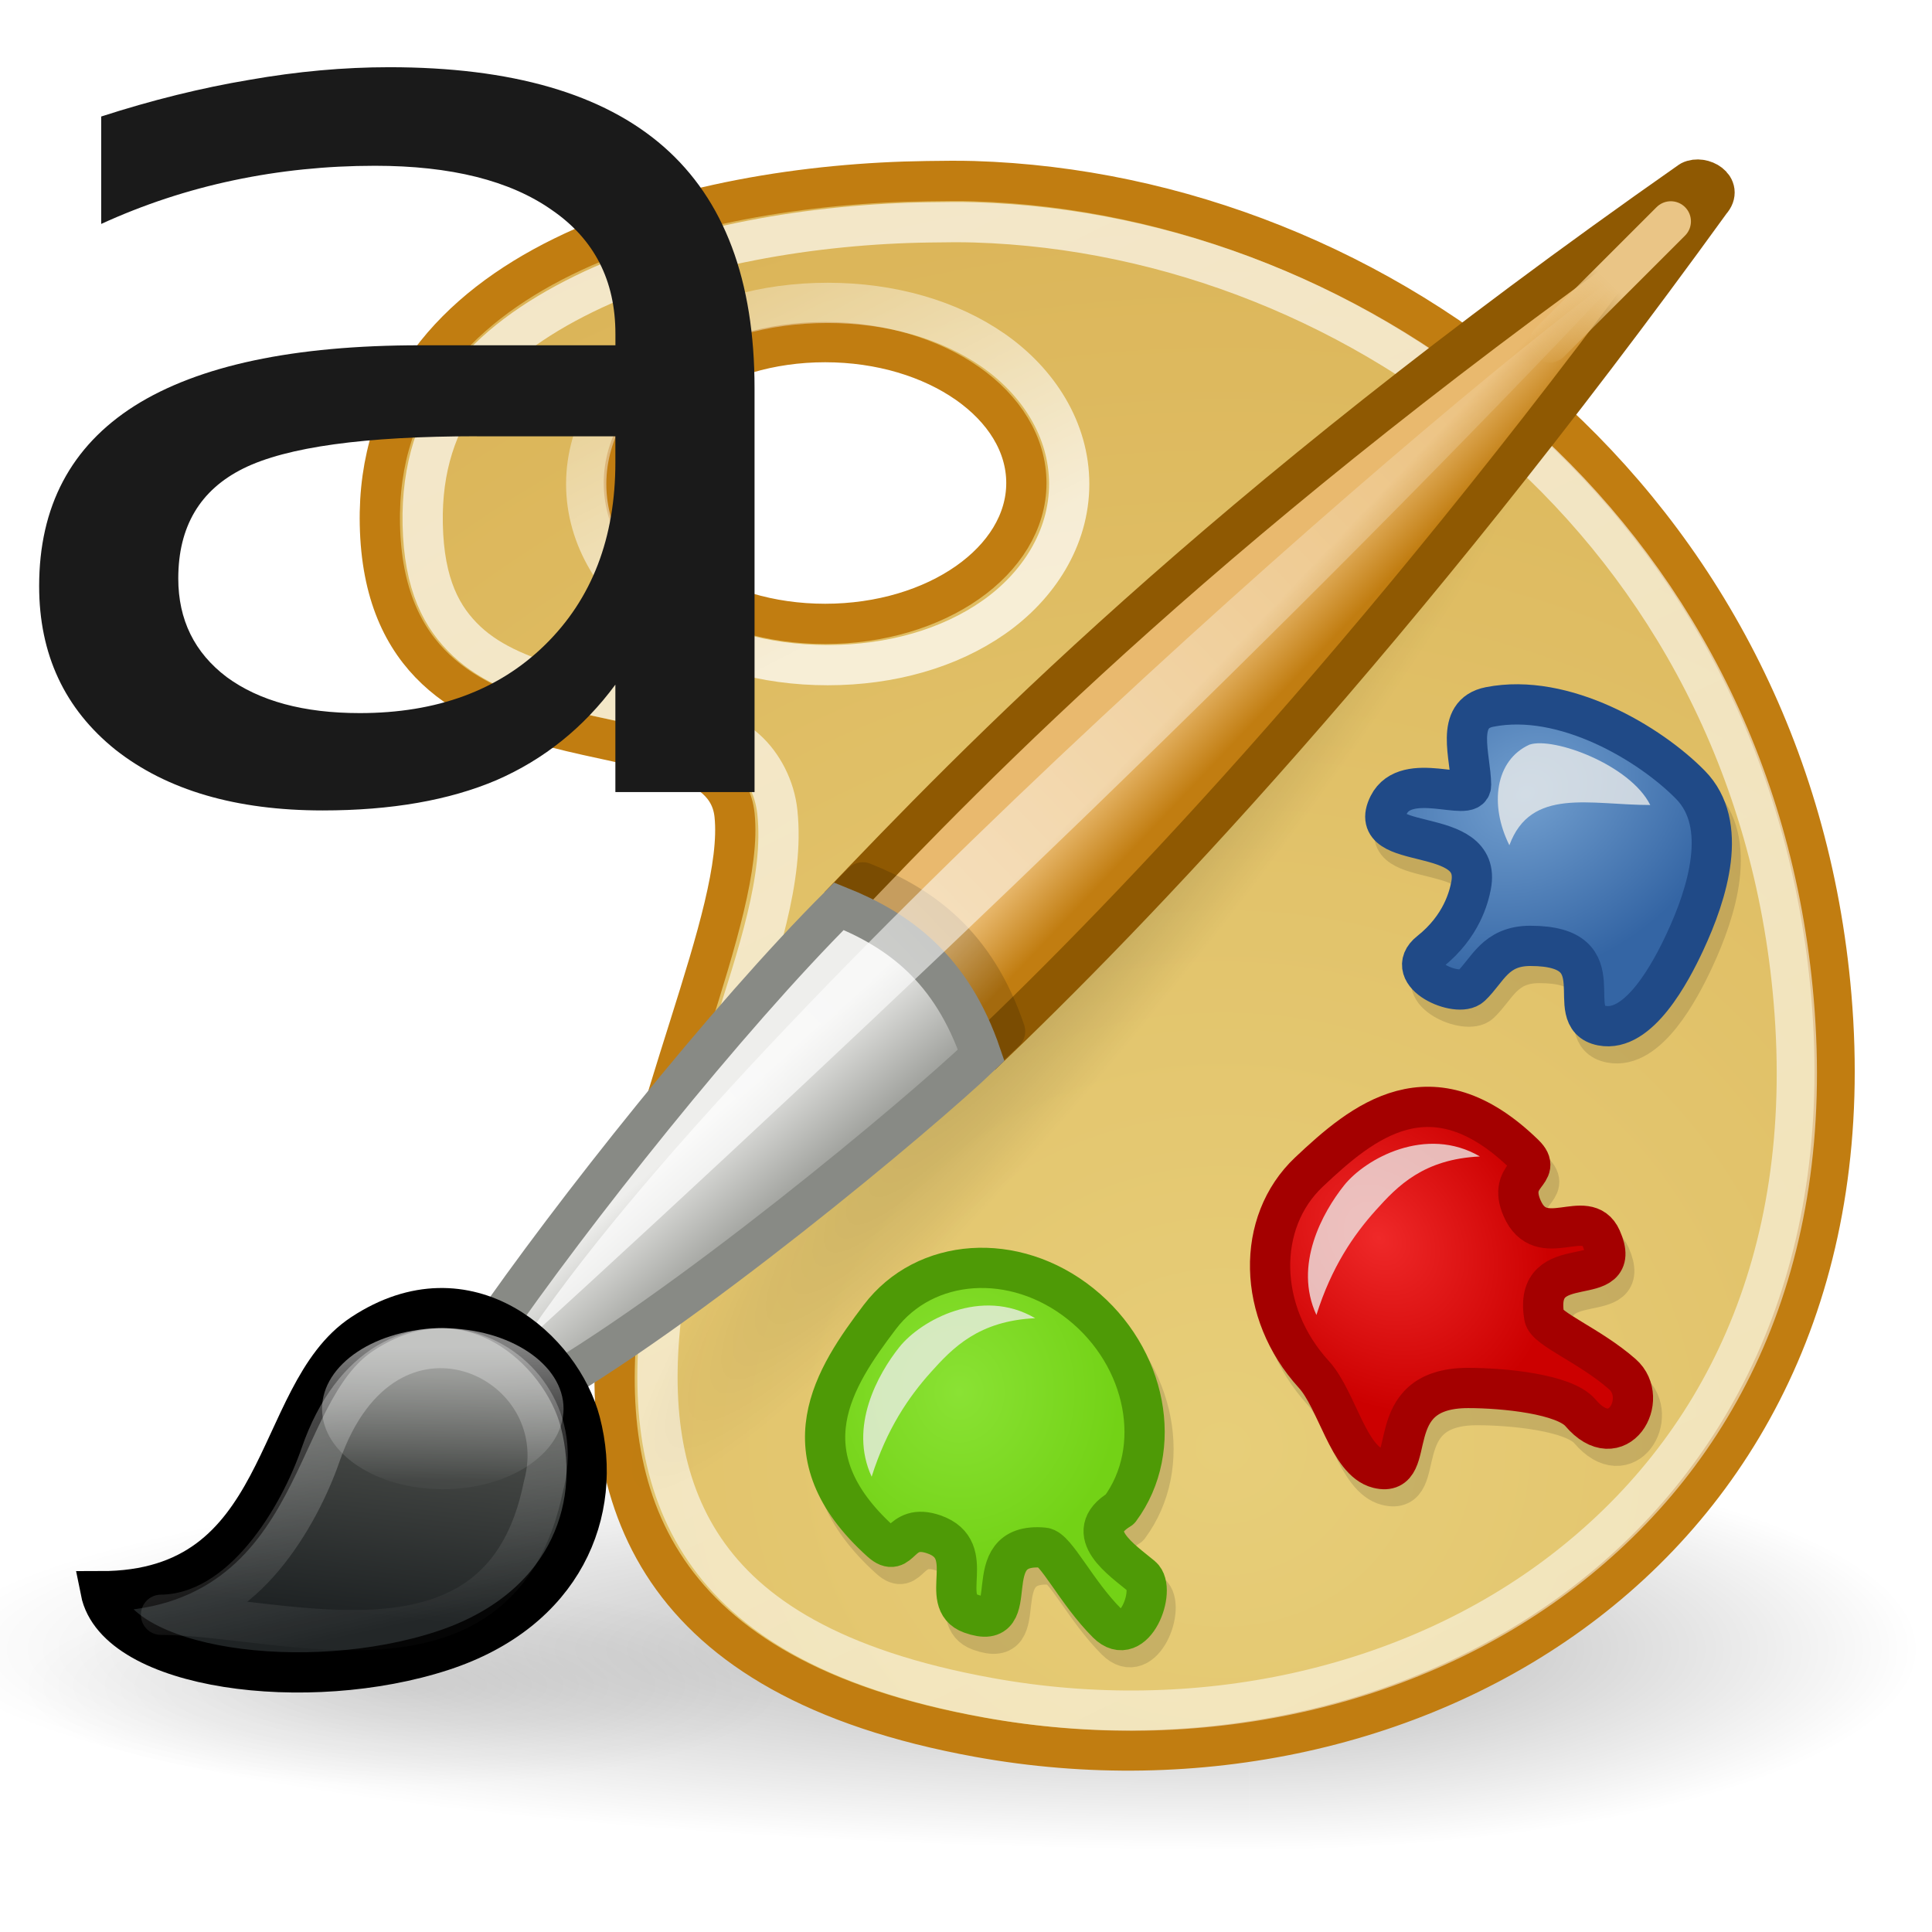
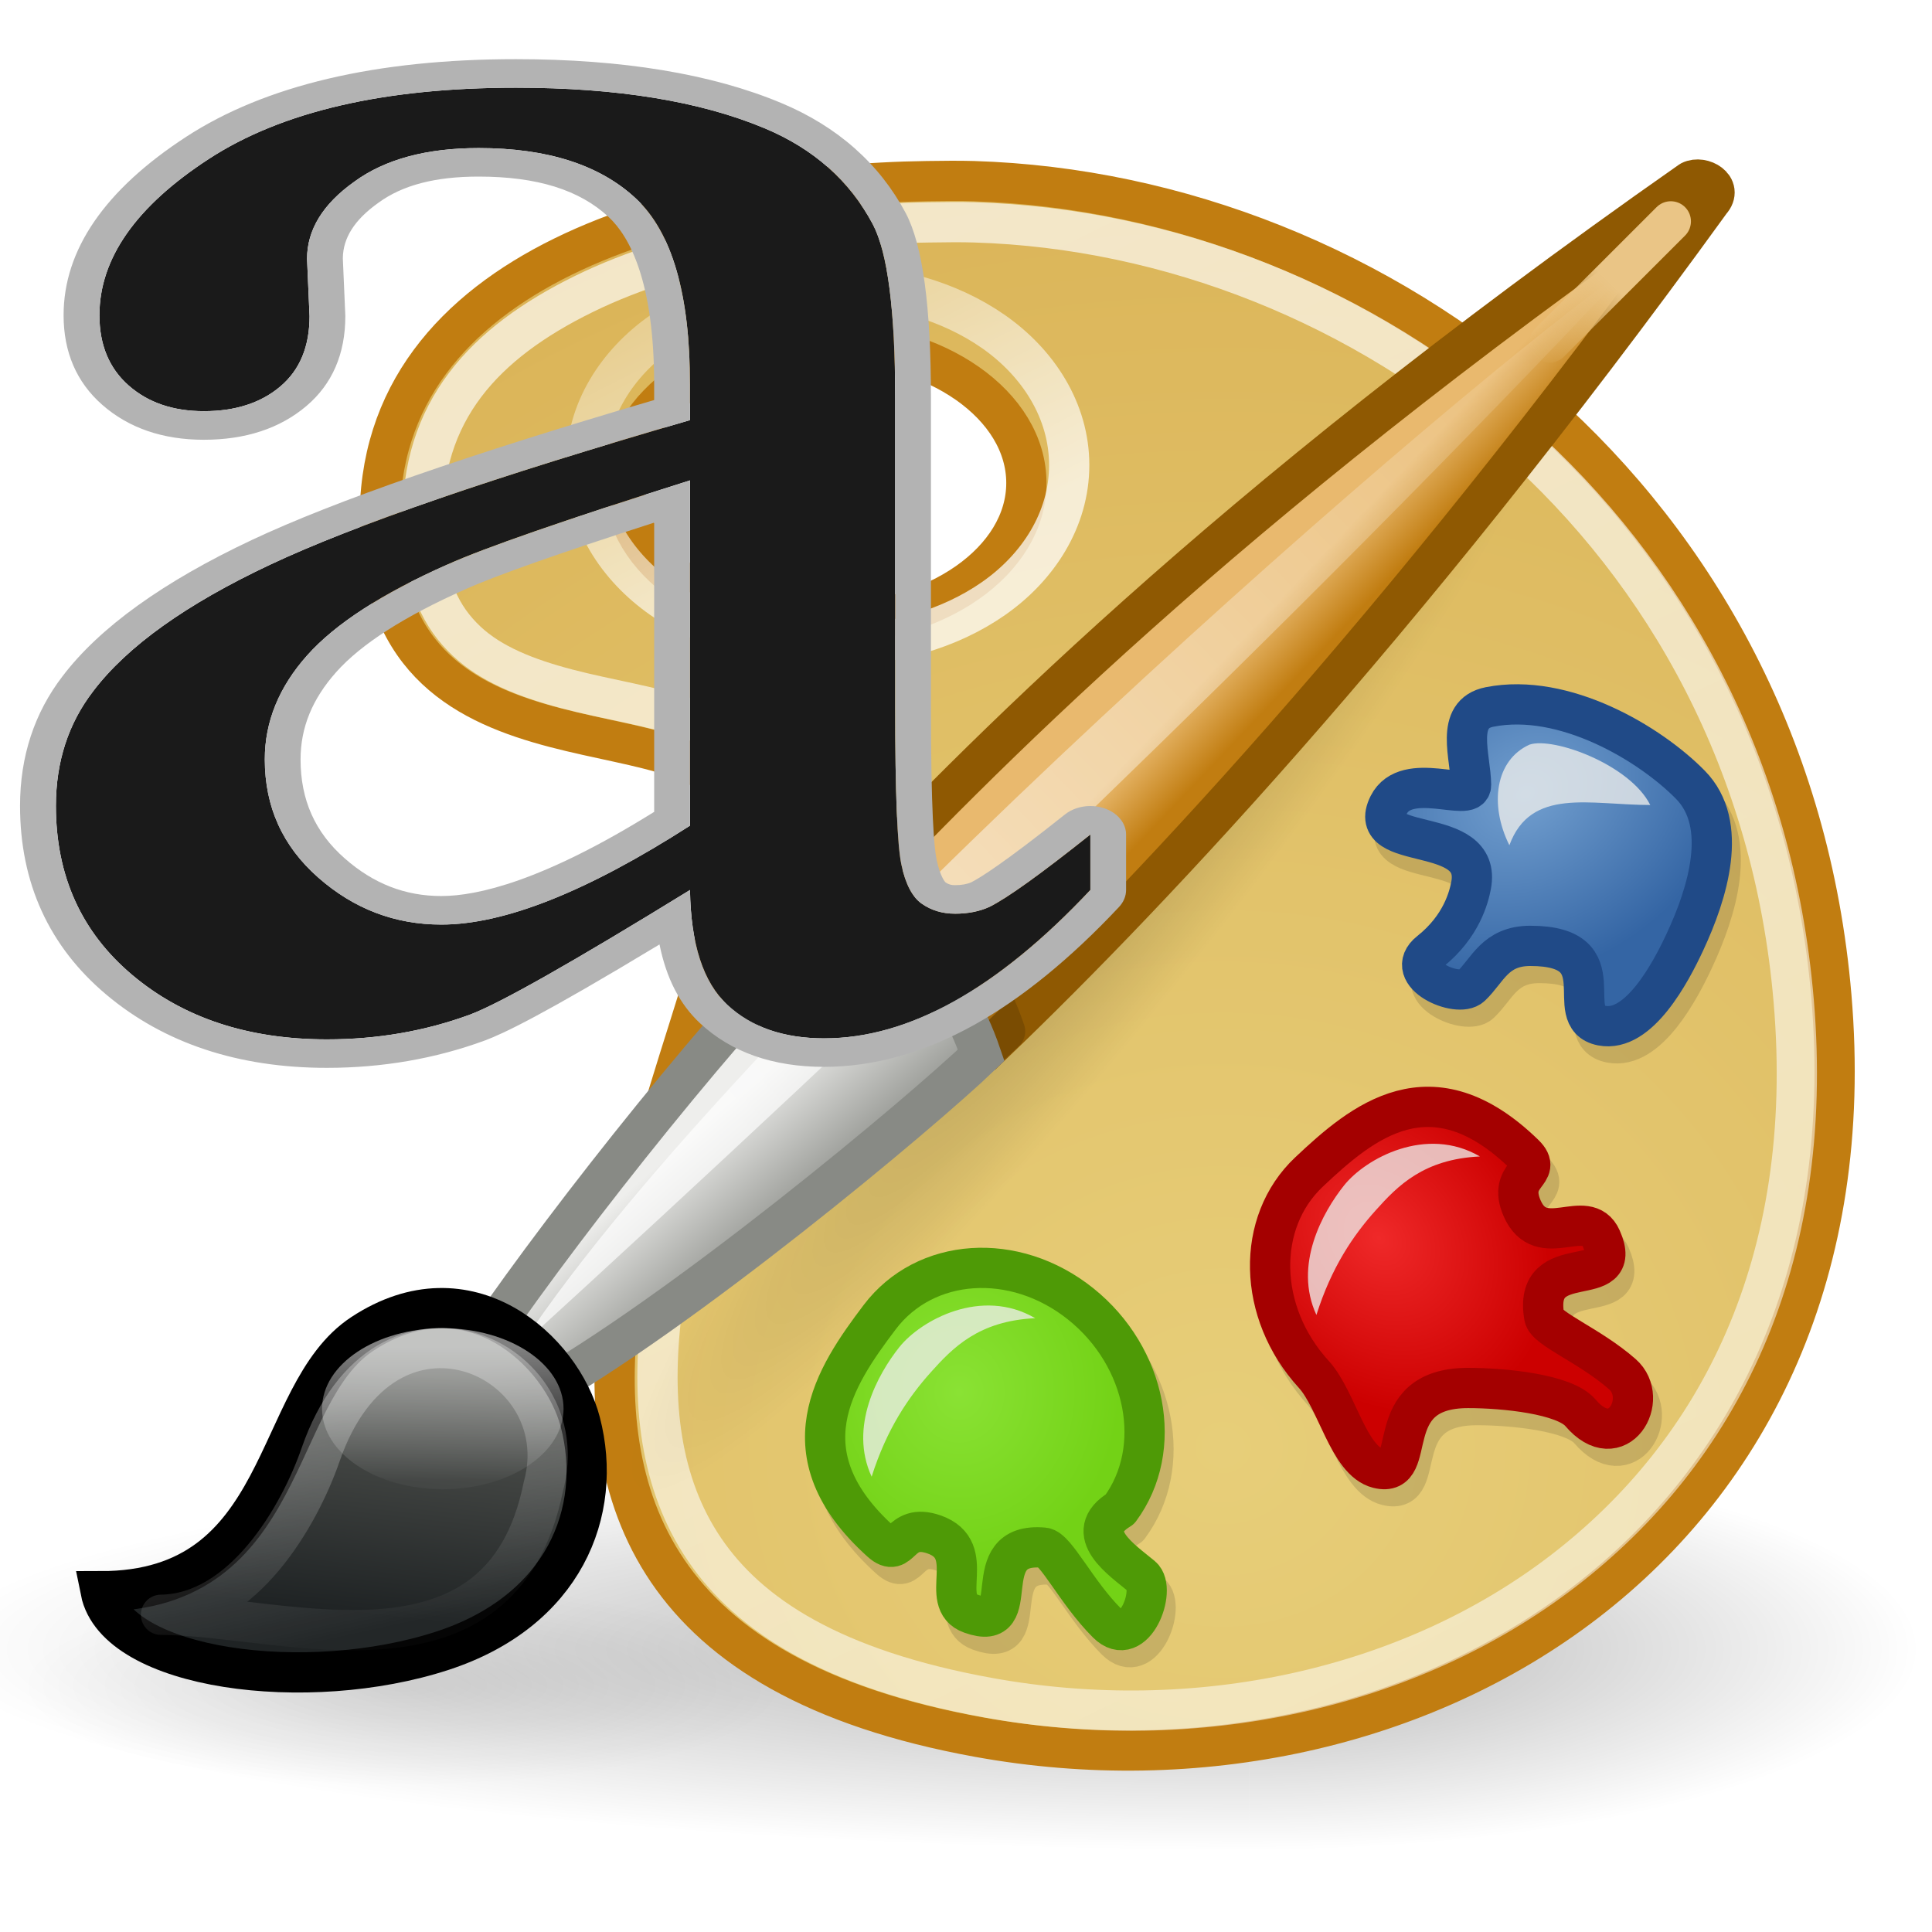
<svg xmlns="http://www.w3.org/2000/svg" xmlns:xlink="http://www.w3.org/1999/xlink" width="48" height="48" id="svg2" version="1.0">
  <defs id="defs4">
    <linearGradient id="linearGradient3310">
      <stop style="stop-color:#c17d11;stop-opacity:1" offset="0" id="stop3312" />
      <stop style="stop-color:#e9b96e;stop-opacity:1" offset="1" id="stop3314" />
    </linearGradient>
    <linearGradient id="linearGradient3301">
      <stop style="stop-color:#ffffff;stop-opacity:1;" offset="0" id="stop3304" />
      <stop style="stop-color:#ffffff;stop-opacity:0;" offset="1" id="stop3306" />
    </linearGradient>
    <linearGradient id="linearGradient3315">
      <stop style="stop-color:#000000;stop-opacity:1;" offset="0" id="stop3317" />
      <stop style="stop-color:#000000;stop-opacity:0;" offset="1" id="stop3319" />
    </linearGradient>
    <linearGradient id="linearGradient3299">
      <stop id="stop3301" offset="0" style="stop-color:white;stop-opacity:1;" />
      <stop id="stop3303" offset="1" style="stop-color:#ffffff;stop-opacity:0.521" />
    </linearGradient>
    <linearGradient id="linearGradient3266">
      <stop style="stop-color:#000000;stop-opacity:1;" offset="0" id="stop3268" />
      <stop style="stop-color:#000000;stop-opacity:0;" offset="1" id="stop3270" />
    </linearGradient>
    <linearGradient id="linearGradient3222">
      <stop style="stop-color:#eac586;stop-opacity:1;" offset="0" id="stop3224" />
      <stop style="stop-color:#eac586;stop-opacity:0;" offset="1" id="stop3226" />
    </linearGradient>
    <linearGradient id="linearGradient2911">
      <stop style="stop-color:#8ae234;stop-opacity:1" offset="0" id="stop2913" />
      <stop style="stop-color:#73d216;stop-opacity:1" offset="1" id="stop2915" />
    </linearGradient>
    <linearGradient id="linearGradient2892">
      <stop style="stop-color:black;stop-opacity:1;" offset="0" id="stop2894" />
      <stop style="stop-color:black;stop-opacity:0;" offset="1" id="stop2896" />
    </linearGradient>
    <linearGradient id="linearGradient2880">
      <stop id="stop2882" offset="0" style="stop-color:#729fcf;stop-opacity:1" />
      <stop id="stop2884" offset="1" style="stop-color:#3465a4;stop-opacity:1" />
    </linearGradient>
    <linearGradient id="linearGradient2866">
      <stop style="stop-color:#ef2929;stop-opacity:1" offset="0" id="stop2868" />
      <stop style="stop-color:#cc0000;stop-opacity:1" offset="1" id="stop2870" />
    </linearGradient>
    <linearGradient id="linearGradient3235">
      <stop id="stop3237" offset="0" style="stop-color:#eeeeec;stop-opacity:1" />
      <stop id="stop3239" offset="1" style="stop-color:#888a85;stop-opacity:1" />
    </linearGradient>
    <linearGradient id="linearGradient3201">
      <stop style="stop-color:#e7ce79;stop-opacity:1" offset="0" id="stop3203" />
      <stop style="stop-color:#c17d11;stop-opacity:1" offset="1" id="stop3205" />
    </linearGradient>
    <linearGradient id="linearGradient3171">
      <stop id="stop3173" offset="0" style="stop-color:white;stop-opacity:1;" />
      <stop id="stop3175" offset="1" style="stop-color:white;stop-opacity:0.068" />
    </linearGradient>
    <linearGradient id="linearGradient3126">
      <stop style="stop-color:#555753;stop-opacity:1" offset="0" id="stop3128" />
      <stop style="stop-color:#1f2324;stop-opacity:1" offset="1" id="stop3130" />
    </linearGradient>
    <linearGradient id="linearGradient3088">
      <stop style="stop-color:white;stop-opacity:1;" offset="0" id="stop3090" />
      <stop style="stop-color:white;stop-opacity:0.346" offset="1" id="stop3092" />
    </linearGradient>
    <radialGradient xlink:href="#linearGradient2866" id="radialGradient2872" cx="32.45" cy="33.609" fx="32.45" fy="33.609" r="5.038" gradientTransform="matrix(0.636942,0.6968413,0.5532571,-0.5101348,-5.001202,25.28829)" gradientUnits="userSpaceOnUse" />
    <radialGradient xlink:href="#linearGradient2880" id="radialGradient2878" gradientUnits="userSpaceOnUse" gradientTransform="matrix(-0.8570757,0.7036892,-0.6305522,-0.6305522,89.17597,19.0407)" cx="33.291" cy="36.07" fx="33.291" fy="36.07" r="5.038" />
    <radialGradient xlink:href="#linearGradient2911" id="radialGradient2917" cx="23.538" cy="36.025" fx="23.538" fy="36.025" r="4.245" gradientTransform="matrix(0.9409277,0,0,1.048249,1.682071,-3.177502)" gradientUnits="userSpaceOnUse" />
    <radialGradient xlink:href="#linearGradient2892" id="radialGradient3832" gradientUnits="userSpaceOnUse" cx="6.5" cy="23.5" fx="6.5" fy="23.5" r="4.5" />
    <radialGradient xlink:href="#linearGradient2892" id="radialGradient3834" gradientUnits="userSpaceOnUse" cx="6.5" cy="23.5" fx="6.5" fy="23.5" r="4.5" />
-     <linearGradient xlink:href="#linearGradient3088" id="linearGradient3236" gradientUnits="userSpaceOnUse" x1="21.425" y1="14.769" x2="16.64" y2="5.5" gradientTransform="translate(1.064033,2.46337e-2)" />
+     <linearGradient xlink:href="#linearGradient3088" id="linearGradient3236" gradientUnits="userSpaceOnUse" x1="21.425" y1="14.769" x2="16.64" y2="5.5" gradientTransform="translate(1.064033,-0.4448499)" />
    <linearGradient xlink:href="#linearGradient3299" id="linearGradient3238" gradientUnits="userSpaceOnUse" x1="15.3" y1="9.144" x2="51.568" y2="83.076" gradientTransform="translate(1.064033,2.46337e-2)" />
    <radialGradient xlink:href="#linearGradient3266" id="radialGradient3274" cx="28.469" cy="23.214" fx="28.469" fy="23.214" r="12.367" gradientTransform="matrix(0.1675436,0.1340677,-0.9393554,1.173907,43.93767,-7.586747)" gradientUnits="userSpaceOnUse" />
    <radialGradient xlink:href="#linearGradient3201" id="radialGradient3297" cx="28.658" cy="33.987" fx="28.658" fy="33.987" r="18.572" gradientTransform="matrix(6.042988,0,0,5.537076,-142.7944,-152.2384)" gradientUnits="userSpaceOnUse" />
    <radialGradient xlink:href="#linearGradient3315" id="radialGradient3321" cx="10.562" cy="46.062" fx="10.562" fy="46.062" r="8.562" gradientTransform="matrix(1,0,0,0.5328467,0,21.51825)" gradientUnits="userSpaceOnUse" />
    <linearGradient xlink:href="#linearGradient3171" id="linearGradient3237" gradientUnits="userSpaceOnUse" gradientTransform="matrix(0.6424152,0,0,0.7146281,3.445805,6.787435)" x1="9.344" y1="38.812" x2="10.925" y2="46.821" />
    <linearGradient xlink:href="#linearGradient3126" id="linearGradient3240" gradientUnits="userSpaceOnUse" gradientTransform="matrix(1,0,0,1.26753,-0.999995,-14.85358)" x1="10.593" y1="38.582" x2="10.165" y2="43.382" />
    <linearGradient xlink:href="#linearGradient3171" id="linearGradient3252" gradientUnits="userSpaceOnUse" x1="12.187" y1="38.012" x2="12.187" y2="39.532" />
    <linearGradient xlink:href="#linearGradient3222" id="linearGradient3270" gradientUnits="userSpaceOnUse" gradientTransform="matrix(0.8048011,-8.4058945e-2,-0.2587753,0.8411918,10.62672,5.876157)" x1="38.289" y1="5.254" x2="36.611" y2="7.331" />
    <linearGradient xlink:href="#linearGradient3235" id="linearGradient3276" gradientUnits="userSpaceOnUse" gradientTransform="matrix(0.8048011,-8.4058945e-2,-0.2587753,0.8411918,10.72336,3.510516)" x1="19.635" y1="29.591" x2="23.529" y2="33.485" />
    <linearGradient xlink:href="#linearGradient3310" id="linearGradient3279" gradientUnits="userSpaceOnUse" gradientTransform="matrix(0.8048011,-8.4058945e-2,-0.2587753,0.8411918,10.72336,3.510516)" x1="33.176" y1="18.658" x2="31.181" y2="17.177" />
    <linearGradient xlink:href="#linearGradient3301" id="linearGradient3308" x1="18.188" y1="28.625" x2="41.438" y2="6.188" gradientUnits="userSpaceOnUse" gradientTransform="translate(0,-1)" />
    <linearGradient y2="43.194" x2="35.75" y1="18.12" x1="35.75" gradientTransform="matrix(1.95238,0,0,1.952379,-46.28565,-43.38086)" gradientUnits="userSpaceOnUse" id="linearGradient1954" xlink:href="#linearGradient2833" />
    <radialGradient r="2.5" fy="42.5" fx="43" cy="42.5" cx="43" gradientTransform="matrix(2,0,0,0.999829,-116,-84.99275)" gradientUnits="userSpaceOnUse" id="radialGradient1945" xlink:href="#linearGradient2812" />
    <linearGradient y2="45" x2="35.002" y1="40" x1="35.002" gradientUnits="userSpaceOnUse" id="linearGradient1943" xlink:href="#linearGradient2824" />
    <radialGradient r="2.5" fy="42.5" fx="43" cy="42.5" cx="43" gradientTransform="matrix(2,0,0,0.999829,-43,7.251099e-3)" gradientUnits="userSpaceOnUse" id="radialGradient1941" xlink:href="#linearGradient2812" />
    <linearGradient id="linearGradient2833">
      <stop id="stop2835" offset="0" style="stop-color:#babdb6;stop-opacity:1" />
      <stop id="stop2837" offset="1" style="stop-color:#eeeeec;stop-opacity:1" />
    </linearGradient>
    <linearGradient id="linearGradient2812">
      <stop id="stop2814" offset="0" style="stop-color:black;stop-opacity:1;" />
      <stop id="stop2816" offset="1" style="stop-color:black;stop-opacity:0;" />
    </linearGradient>
    <linearGradient id="linearGradient2824">
      <stop id="stop2826" offset="0" style="stop-color:black;stop-opacity:0;" />
      <stop style="stop-color:black;stop-opacity:1;" offset="0.5" id="stop2832" />
      <stop id="stop2828" offset="1" style="stop-color:black;stop-opacity:0;" />
    </linearGradient>
+     <linearGradient id="linearGradient2512">
+       <stop id="stop2514" offset="0" style="stop-color:#babdb6;stop-opacity:1" />
+       <stop id="stop2516" offset="1" style="stop-color:#555753;stop-opacity:1" />
+     </linearGradient>
  </defs>
  <g id="layer1">
    <path style="opacity:0.1;fill:url(#radialGradient3321);fill-opacity:1;stroke:none;stroke-width:1;stroke-linecap:round;stroke-linejoin:round;stroke-miterlimit:4;stroke-dasharray:none;stroke-dashoffset:0;stroke-opacity:1" id="path3305" d="M 19.125 46.062 A 8.562 4.562 0 1 1  2,46.062 A 8.562 4.562 0 1 1  19.125 46.062 z" transform="matrix(1.109489,0,0,0.5479452,-1.718978,16.63527)" />
    <g id="g3828" transform="matrix(1.234597,0,0,1.111316,-22.67197,-10.70745)" style="opacity:0.303">
      <path transform="matrix(0,-1,5.888889,0,-94.88889,53)" d="M 2,23.5 C 2,21.015 4.015,19 6.5,19 8.985,19 11,21.015 11,23.5 l -4.5,0 z" id="path3814" style="opacity:1;fill:url(#radialGradient3832);fill-opacity:1;fill-rule:evenodd;stroke:none;stroke-width:0.5;stroke-linecap:round;stroke-linejoin:round;stroke-miterlimit:4;stroke-dasharray:none;stroke-opacity:1" />
      <path transform="matrix(0,-1,-3,0,114,53)" d="M 2,23.5 C 2,21.015 4.015,19 6.5,19 8.985,19 11,21.015 11,23.5 l -4.5,0 z" id="path3824" style="opacity:1;fill:url(#radialGradient3834);fill-opacity:1;fill-rule:evenodd;stroke:none;stroke-width:0.5;stroke-linecap:round;stroke-linejoin:round;stroke-miterlimit:4;stroke-dasharray:none;stroke-opacity:1" />
    </g>
    <path style="opacity:1;fill:url(#radialGradient3297);fill-opacity:1;fill-rule:evenodd;stroke:#c17d11;stroke-width:1;stroke-linecap:butt;stroke-linejoin:miter;stroke-miterlimit:4;stroke-dasharray:none;stroke-opacity:1" d="M 23.031,4.5 C 17.164,4.577 9.305,6.585 9.438,13.031 C 9.579,19.908 17.933,17.195 18.25,20.25 C 18.763,25.188 8.076,40.211 24.312,43.156 C 35.152,45.122 46.656,38.372 45.5,24.75 C 44.461,12.5 34.325,4.812 24.188,4.5 C 23.817,4.489 23.422,4.495 23.031,4.5 z M 20.5,8.5 C 23.26,8.5 25.5,10.068 25.5,12 C 25.5,13.932 23.26,15.5 20.5,15.5 C 17.74,15.5 15.5,13.932 15.5,12 C 15.5,10.068 17.74,8.5 20.5,8.5 z " id="path2193" />
    <path style="opacity:0.67;fill:none;fill-opacity:1;fill-rule:evenodd;stroke:url(#linearGradient3238);stroke-width:1;stroke-linecap:butt;stroke-linejoin:miter;stroke-miterlimit:4;stroke-opacity:1" d="M 23.095,5.525 C 20.271,5.562 16.972,6.092 14.502,7.306 C 12.031,8.52 10.444,10.213 10.502,13.025 C 10.533,14.538 10.981,15.353 11.595,15.931 C 12.209,16.509 13.091,16.855 14.095,17.118 C 15.1,17.382 16.187,17.538 17.158,17.868 C 17.643,18.034 18.119,18.248 18.533,18.618 C 18.947,18.988 19.25,19.565 19.314,20.181 C 19.485,21.826 18.835,23.684 18.158,25.837 C 17.48,27.99 16.712,30.351 16.439,32.587 C 16.166,34.824 16.398,36.867 17.502,38.493 C 18.605,40.12 20.672,41.475 24.564,42.181 C 29.723,43.117 35.013,41.974 38.845,39.025 C 42.678,36.076 45.117,31.384 44.564,24.868 C 43.568,13.133 33.869,5.821 24.22,5.525 C 23.883,5.514 23.488,5.519 23.095,5.525 z " id="path3230" />
    <path style="opacity:0.165;fill:url(#radialGradient3274);fill-opacity:1;fill-rule:evenodd;stroke:none;stroke-width:1px;stroke-linecap:butt;stroke-linejoin:round;stroke-opacity:1" id="path3260" d="M 35.5,8.312 C 35.418,8.335 35.342,8.378 35.281,8.438 C 26.294,15.459 21.664,20.792 19.094,24.219 C 17.382,26.332 15.49,29.49 13.938,32.438 C 13.908,32.486 13.887,32.538 13.875,32.594 C 13.656,34.591 13.798,36.607 14.656,38.375 C 14.715,38.498 14.822,38.592 14.953,38.634 C 15.083,38.675 15.224,38.661 15.344,38.594 C 19.36,36.283 24.502,31.406 25.875,29.812 C 28.811,26.457 33.524,20.521 38.469,11.125 C 38.56,10.937 38.522,10.711 38.375,10.562 C 37.596,9.8 36.756,9.05 35.875,8.406 C 35.768,8.325 35.633,8.292 35.5,8.312 z " transform="translate(0.4375,-0.875)" />
    <path style="fill:url(#linearGradient3279);fill-opacity:1;fill-rule:evenodd;stroke:#8f5902;stroke-width:1px;stroke-linecap:butt;stroke-linejoin:round;stroke-opacity:1" d="M 24.378,26.217 C 28.122,22.66 34.669,15.824 42.5,5 C 42.815,4.651 42.291,4.351 42,4.5 C 30.168,12.786 24.218,18.976 20.843,22.515" id="path3096" />
    <path style="opacity:0.15;fill:#000000;fill-opacity:1;fill-rule:evenodd;stroke:#000000;stroke-width:1;stroke-linecap:butt;stroke-linejoin:round;stroke-miterlimit:4;stroke-dasharray:none;stroke-opacity:1" d="M 21.436,21.922 C 22.918,22.515 24.234,23.458 24.971,25.623 C 23.471,27.062 17.508,32.048 13.79,34.119 L 12.698,32.604 C 14.81,29.534 18.671,24.682 21.436,21.922 z " id="path3316" />
-     <path style="opacity:0.736;fill:none;fill-opacity:1;fill-rule:evenodd;stroke:url(#linearGradient3236);stroke-width:1;stroke-linecap:butt;stroke-linejoin:miter;stroke-miterlimit:4;stroke-opacity:1" d="M 20.564,7.525 C 22.135,7.525 23.587,7.941 24.689,8.712 C 25.791,9.484 26.564,10.669 26.564,12.025 C 26.564,13.38 25.791,14.566 24.689,15.337 C 23.587,16.109 22.135,16.525 20.564,16.525 C 18.993,16.525 17.541,16.109 16.439,15.337 C 15.337,14.566 14.564,13.38 14.564,12.025 C 14.564,10.669 15.337,9.484 16.439,8.712 C 17.541,7.941 18.993,7.525 20.564,7.525 z " id="path3086" />
+     <path style="opacity:0.736;fill:none;stroke:url(#linearGradient3236);stroke-width:1;stroke-linecap:butt;stroke-linejoin:miter;stroke-miterlimit:4;stroke-opacity:1" d="m 20.564,7.055 c 1.571,0 3.023,0.416 4.125,1.188 1.102,0.772 1.875,1.957 1.875,3.312 1e-6,1.356 -0.773,2.541 -1.875,3.312 -1.102,0.772 -2.554,1.188 -4.125,1.188 -1.571,0 -3.023,-0.416 -4.125,-1.188 -1.102,-0.772 -1.875,-1.957 -1.875,-3.312 0,-1.356 0.773,-2.541 1.875,-3.312 1.102,-0.772 2.554,-1.188 4.125,-1.188 z" id="path3086" />
    <path style="fill:url(#linearGradient3276);fill-opacity:1;fill-rule:evenodd;stroke:#888a85;stroke-width:1px;stroke-linecap:butt;stroke-linejoin:miter;stroke-opacity:1" d="M 20.843,22.515 C 22.324,23.109 23.641,24.051 24.378,26.217 C 22.877,27.656 16.914,32.642 13.196,34.712 L 12.104,33.198 C 14.217,30.128 18.077,25.276 20.843,22.515 z " id="path3098" />
    <g id="g3292" transform="translate(1.220971,0.4254758)" style="opacity:0.13">
      <path id="path3286" d="M 26.824,37.496 C 25.843,38.089 26.896,38.77 27.369,39.167 C 27.745,39.482 27.181,41.002 26.509,40.33 C 25.734,39.556 25.235,38.478 24.931,38.451 C 23.184,38.292 24.529,40.599 23.123,40.091 C 22.282,39.788 23.329,38.514 22.205,38.122 C 21.313,37.812 21.401,38.767 20.885,38.301 C 18.456,36.111 19.733,34.209 20.857,32.723 C 21.982,31.237 24.203,31.078 25.849,32.395 C 27.496,33.713 27.933,35.998 26.824,37.496 z " style="fill:#000000;fill-opacity:1;fill-rule:evenodd;stroke:#000000;stroke-width:1;stroke-linecap:butt;stroke-linejoin:round;stroke-miterlimit:5;stroke-opacity:1" />
      <path id="path3288" d="M 35.475,34.484 C 36.369,34.484 37.87,34.635 38.265,35.099 C 39.189,36.186 40.009,34.757 39.306,34.14 C 38.496,33.429 37.42,33.019 37.367,32.717 C 37.063,30.981 39.391,32.135 38.783,30.77 C 38.419,29.953 37.288,31.108 36.815,30.016 C 36.44,29.148 37.363,29.157 36.872,28.679 C 34.561,26.43 32.848,27.868 31.521,29.119 C 30.194,30.369 30.234,32.607 31.64,34.145 C 32.218,34.777 32.502,36.296 33.238,36.479 C 34.295,36.741 33.222,34.484 35.475,34.484 z " style="fill:#000000;fill-opacity:1;fill-rule:evenodd;stroke:#000000;stroke-width:1;stroke-linecap:butt;stroke-linejoin:round;stroke-miterlimit:5;stroke-opacity:1" />
      <path id="path3290" d="M 37.021,23.5 C 36.14,23.5 35.963,24.108 35.548,24.5 C 35.219,24.811 33.831,24.196 34.523,23.647 C 35.321,23.016 35.496,22.269 35.548,22.001 C 35.847,20.459 32.892,21.208 33.5,20 C 33.943,19.12 35.552,19.958 35.548,19.502 C 35.541,18.799 35.128,17.737 36.009,17.564 C 37.862,17.198 39.995,18.476 41,19.5 C 41.961,20.479 41.428,22.191 40.86,23.407 C 40.513,24.151 39.717,25.663 38.795,25.481 C 37.749,25.274 39.239,23.5 37.021,23.5 z " style="fill:#000000;fill-opacity:1;fill-rule:evenodd;stroke:#000000;stroke-width:1;stroke-linecap:butt;stroke-linejoin:round;stroke-miterlimit:5;stroke-opacity:1" />
    </g>
    <path style="opacity:0.68;fill:url(#linearGradient3308);fill-opacity:1;fill-rule:evenodd;stroke:none;stroke-width:1px;stroke-linecap:butt;stroke-linejoin:miter;stroke-opacity:1" d="M 12.938,33.438 C 18.548,24.934 36.615,9.234 40.5,6.625 C 32.235,15.427 21.892,25.267 12.938,33.438 z " id="path3299" />
    <path style="fill:url(#radialGradient2917);fill-opacity:1;fill-rule:evenodd;stroke:#4e9a06;stroke-width:1;stroke-linecap:butt;stroke-linejoin:round;stroke-miterlimit:5;stroke-opacity:1" d="M 27.824,37.496 C 26.843,38.089 27.896,38.77 28.369,39.167 C 28.745,39.482 28.181,41.002 27.509,40.33 C 26.734,39.556 26.235,38.478 25.931,38.451 C 24.184,38.292 25.529,40.599 24.123,40.091 C 23.282,39.788 24.329,38.514 23.205,38.122 C 22.313,37.812 22.401,38.767 21.885,38.301 C 19.456,36.111 20.733,34.209 21.857,32.723 C 22.982,31.237 25.203,31.078 26.849,32.395 C 28.496,33.713 28.933,35.998 27.824,37.496 z " id="path1937" />
    <path style="opacity:0.77;fill:#eeeeec;fill-opacity:1;fill-rule:evenodd;stroke:none;stroke-width:1;stroke-linecap:round;stroke-linejoin:miter;stroke-miterlimit:4;stroke-dasharray:none;stroke-opacity:1" d="M 25.719,32.75 C 24.385,31.972 22.879,32.798 22.344,33.469 C 21.809,34.14 21.083,35.451 21.656,36.688 C 22.033,35.498 22.575,34.708 23.125,34.094 C 23.676,33.479 24.318,32.817 25.719,32.75 z " id="path2836" />
    <path style="fill:url(#linearGradient3240);fill-opacity:1;fill-rule:evenodd;stroke:#000000;stroke-width:1;stroke-linecap:butt;stroke-linejoin:miter;stroke-miterlimit:4;stroke-opacity:1" d="M 2.5,39.534 C 7.193,39.536 6.721,34.642 9,33.142 C 11.641,31.403 13.955,33.557 14.417,35.33 C 15,37.567 14,40.026 11,41.009 C 7.636,42.112 2.889,41.485 2.5,39.534 z " id="path3100" />
    <path style="opacity:0.291;fill:none;fill-opacity:1;fill-rule:evenodd;stroke:url(#linearGradient3237);stroke-width:1;stroke-linecap:butt;stroke-linejoin:round;stroke-miterlimit:5;stroke-dasharray:none;stroke-opacity:1" d="M 4,40.119 C 6.035,40.093 7.436,37.674 7.966,36.14 C 9.565,31.514 14.381,33.713 13.5,36.933 C 12.452,42.114 7.045,40.127 4,40.119 z " id="path3161" />
    <path style="opacity:0.5;fill:url(#linearGradient3252);fill-opacity:1;fill-rule:evenodd;stroke:none;stroke-width:1;stroke-linecap:butt;stroke-linejoin:miter;stroke-miterlimit:5;stroke-dasharray:none;stroke-opacity:0.068" id="path3177" d="M 13.325 38.708 A 1.138 0.917 0 1 1  11.049,38.708 A 1.138 0.917 0 1 1  13.325 38.708 z" transform="matrix(2.636204,0,0,2.180959,-21.12622,-49.42094)" />
    <path style="fill:url(#radialGradient2872);fill-opacity:1;fill-rule:evenodd;stroke:#a40000;stroke-width:1;stroke-linecap:butt;stroke-linejoin:round;stroke-miterlimit:5;stroke-opacity:1" d="M 36.475,34.484 C 37.369,34.484 38.87,34.635 39.265,35.099 C 40.189,36.186 41.009,34.757 40.306,34.14 C 39.496,33.429 38.42,33.019 38.367,32.717 C 38.063,30.981 40.391,32.135 39.783,30.77 C 39.419,29.953 38.288,31.108 37.815,30.016 C 37.44,29.148 38.363,29.157 37.872,28.679 C 35.561,26.43 33.848,27.868 32.521,29.119 C 31.194,30.369 31.234,32.607 32.64,34.145 C 33.218,34.777 33.502,36.296 34.238,36.479 C 35.295,36.741 34.222,34.484 36.475,34.484 z " id="path2852" />
    <path style="fill:none;fill-opacity:1;fill-rule:evenodd;stroke:url(#linearGradient3270);stroke-width:1px;stroke-linecap:round;stroke-linejoin:miter;stroke-opacity:1" d="M 41.511,5.5 L 38.5,8.509" id="path3212" />
    <path style="fill:url(#radialGradient2878);fill-opacity:1;fill-rule:evenodd;stroke:#204a87;stroke-width:1;stroke-linecap:butt;stroke-linejoin:round;stroke-miterlimit:5;stroke-opacity:1" d="M 38.021,23.5 C 37.14,23.5 36.963,24.108 36.548,24.5 C 36.219,24.811 34.831,24.196 35.523,23.647 C 36.321,23.016 36.496,22.269 36.548,22.001 C 36.847,20.459 33.892,21.208 34.5,20 C 34.943,19.12 36.552,19.958 36.548,19.502 C 36.541,18.799 36.128,17.737 37.009,17.564 C 38.862,17.198 40.995,18.476 42,19.5 C 42.961,20.479 42.428,22.191 41.86,23.407 C 41.513,24.151 40.717,25.663 39.795,25.481 C 38.749,25.274 40.239,23.5 38.021,23.5 z " id="path2876" />
    <path style="opacity:0.77;fill:#eeeeec;fill-opacity:1;fill-rule:evenodd;stroke:none;stroke-width:1;stroke-linecap:round;stroke-linejoin:miter;stroke-miterlimit:4;stroke-dasharray:none;stroke-opacity:1" d="M 38,18.5 C 37.145,18.887 37,20 37.5,21 C 38.033,19.553 39.5,20 41,20 C 40.5,19 38.596,18.301 38,18.5 z " id="path2886" />
    <path style="opacity:0.77;fill:#eeeeec;fill-opacity:1;fill-rule:evenodd;stroke:none;stroke-width:1;stroke-linecap:round;stroke-linejoin:miter;stroke-miterlimit:4;stroke-dasharray:none;stroke-opacity:1" d="M 36.768,28.732 C 35.435,27.954 33.928,28.78 33.393,29.451 C 32.858,30.122 32.132,31.433 32.706,32.67 C 33.082,31.48 33.624,30.69 34.174,30.076 C 34.725,29.461 35.367,28.799 36.768,28.732 z " id="path3280" />
-     <g id="g2943" transform="matrix(1.055773,0,0,1.216498,-15.03827,-19.55075)" style="fill:#1a1a1a">
-       <g style="display:inline;fill:#1a1a1a" id="layer1-0" />
-       <g style="display:inline;fill:#1a1a1a" id="layer2">
-         <g transform="matrix(0.186703,0,0,0.186703,-21.1073,57.62299)" id="g891" style="fill:#1a1a1a" />
-         <path id="text2841" d="m 25.469,24.981 c -2.646,7e-6 -4.479,0.219 -5.499,0.658 -1.02,0.439 -1.531,1.188 -1.531,2.246 -4e-6,0.843 0.38,1.515 1.139,2.014 0.771,0.491 1.815,0.736 3.132,0.736 1.815,2e-6 3.269,-0.465 4.36,-1.394 1.103,-0.938 1.655,-2.181 1.655,-3.73 l 0,-0.529 -3.257,0 M 32,24 l 0,8.248 -3.275,0 0,-2.194 c -0.747,0.878 -1.679,1.527 -2.794,1.949 -1.115,0.413 -2.48,0.62 -4.093,0.62 -2.041,0 -3.666,-0.413 -4.876,-1.239 -1.198,-0.835 -1.797,-1.949 -1.797,-3.343 -3e-6,-1.626 0.747,-2.853 2.242,-3.679 1.507,-0.826 3.749,-1.239 6.727,-1.239 l 4.592,0 0,-0.232 c -1.8e-5,-1.093 -0.498,-1.936 -1.495,-2.53 -0.985,-0.602 -2.373,-0.904 -4.164,-0.904 -1.139,1.3e-5 -2.248,0.099 -3.328,0.297 -1.08,0.198 -2.118,0.495 -3.114,0.891 l 0,-2.194 c 1.198,-0.336 2.361,-0.585 3.488,-0.749 1.127,-0.172 2.225,-0.258 3.292,-0.258 2.883,1.4e-5 5.036,0.542 6.46,1.626 C 31.288,20.153 32,21.797 32,24" style="font-size:22.28px;font-style:normal;font-weight:normal;fill:#1a1a1a;fill-opacity:1;stroke:none;font-family:Bitstream Vera Sans" />
+     <g id="g3174" transform="matrix(0.7853258,0,0,0.7176766,294.9768,-122.7291)">
+       <path style="fill:none" id="path15" d="m -365.589,201.169 c 0,1.342 0.424,2.414 1.297,3.279 0.845,0.838 1.773,1.246 2.836,1.246 1.056,0 2.987,-0.493 6.252,-2.787 v -9.579 c -2.804,1.019 -4.668,1.761 -5.551,2.211 -0.002,0.001 -0.005,0.003 -0.008,0.004 -1.777,0.888 -3.048,1.808 -3.78,2.735 -0.705,0.892 -1.047,1.838 -1.047,2.892 z" />
+       <path style="fill:none" id="path27" d="m -366.101,197.297 c 0,1.403 0.457,2.524 1.398,3.428 0.911,0.876 1.91,1.302 3.055,1.302 1.137,0 3.218,-0.515 6.734,-2.914 v -10.013 c -3.02,1.065 -5.028,1.841 -5.98,2.311 -0.003,0.001 -0.005,0.003 -0.008,0.004 -1.914,0.928 -3.284,1.89 -4.071,2.859 -0.759,0.933 -1.128,1.922 -1.128,3.023 z" />
+       <path style="fill:#1a1a1a" id="path33" d="m -345.403,202.639 c -0.393,0 -0.741,-0.114 -1.042,-0.342 -0.302,-0.228 -0.518,-0.679 -0.649,-1.353 -0.131,-0.673 -0.197,-2.505 -0.197,-5.496 v -10.65 c 0,-3.036 -0.236,-5.045 -0.708,-6.027 -0.734,-1.507 -1.875,-2.614 -3.422,-3.322 -2.045,-0.936 -4.668,-1.404 -7.867,-1.404 -4.169,0 -7.408,0.822 -9.716,2.466 -2.308,1.644 -3.461,3.448 -3.461,5.411 0,1.027 0.308,1.838 0.924,2.431 0.616,0.594 1.409,0.89 2.38,0.89 0.996,0 1.803,-0.285 2.419,-0.856 0.616,-0.57 0.924,-1.381 0.924,-2.431 l -0.079,-1.986 c 0,-1.004 0.498,-1.895 1.495,-2.671 0.97,-0.776 2.281,-1.164 3.933,-1.164 2.176,0 3.835,0.582 4.976,1.747 1.141,1.164 1.711,3.31 1.711,6.438 v 1.233 c -6.189,1.964 -10.614,3.63 -13.275,5 -2.662,1.37 -4.53,2.831 -5.605,4.383 -0.787,1.119 -1.18,2.443 -1.18,3.972 0,2.42 0.806,4.372 2.419,5.856 1.613,1.484 3.664,2.226 6.156,2.226 1.599,0 3.107,-0.286 4.523,-0.856 0.944,-0.388 3.265,-1.826 6.962,-4.315 0.026,1.872 0.419,3.197 1.18,3.972 0.76,0.776 1.783,1.164 3.068,1.164 2.675,0 5.48,-1.712 8.418,-5.137 v -1.918 c -1.573,1.37 -2.635,2.203 -3.186,2.5 -0.315,0.16 -0.682,0.24 -1.101,0.24 z m -8.378,-3.048 c -3.252,2.283 -5.874,3.424 -7.867,3.424 -1.469,0 -2.767,-0.542 -3.894,-1.627 -1.128,-1.084 -1.691,-2.449 -1.691,-4.092 0,-1.301 0.446,-2.5 1.337,-3.596 0.891,-1.096 2.373,-2.146 4.445,-3.151 1.154,-0.57 3.71,-1.541 7.67,-2.911 v 11.952 z" />
+       <path style="fill:#b3b3b3" id="path35" d="m -361.452,190.551 c -2.072,1.005 -3.554,2.055 -4.445,3.151 -0.892,1.096 -1.337,2.294 -1.337,3.596 0,1.644 0.564,3.008 1.691,4.092 1.127,1.085 2.425,1.627 3.894,1.627 1.992,0 4.615,-1.141 7.867,-3.424 v -11.952 c -3.96,1.37 -6.517,2.341 -7.67,2.911 z m 6.537,8.563 c -3.517,2.399 -5.597,2.914 -6.734,2.914 -1.145,0 -2.145,-0.426 -3.055,-1.302 -0.941,-0.904 -1.398,-2.025 -1.398,-3.428 0,-1.101 0.369,-2.09 1.128,-3.023 0.788,-0.969 2.158,-1.931 4.071,-2.859 0.003,-0.001 0.005,-0.003 0.008,-0.004 0.952,-0.47 2.96,-1.246 5.98,-2.311 v 10.013 z" />
+       <g id="g3171">
+         <path d="m -340.682,198.987 c -0.14,-0.051 -0.288,-0.075 -0.434,-0.075 -0.294,0 -0.583,0.1 -0.8,0.289 -1.942,1.691 -2.691,2.199 -2.967,2.351 -0.137,0.067 -0.308,0.1 -0.52,0.1 -0.119,0 -0.202,-0.027 -0.295,-0.097 -0.018,-0.019 -0.166,-0.193 -0.28,-0.775 -0.083,-0.422 -0.181,-1.689 -0.181,-5.331 v -10.65 c 0,-3.199 -0.261,-5.295 -0.796,-6.41 -0.838,-1.719 -2.163,-3.002 -3.941,-3.815 -2.2,-1.007 -5.024,-1.517 -8.393,-1.517 -4.418,0 -7.928,0.904 -10.432,2.688 -2.573,1.833 -3.878,3.911 -3.878,6.177 0,1.276 0.41,2.318 1.218,3.096 0.836,0.806 1.919,1.215 3.219,1.215 1.316,0 2.407,-0.392 3.243,-1.167 0.818,-0.758 1.233,-1.804 1.233,-3.11 0,-0.011 -2.2e-4,-0.023 -6.5e-4,-0.034 l -0.078,-1.968 c 0.005,-0.71 0.371,-1.337 1.116,-1.918 0.004,-0.003 0.007,-0.006 0.011,-0.009 0.761,-0.609 1.797,-0.905 3.168,-0.905 1.846,0 3.192,0.458 4.115,1.4 0.657,0.67 1.439,2.22 1.439,5.795 v 0.541 c -5.844,1.875 -10.12,3.502 -12.718,4.839 -2.811,1.446 -4.828,3.035 -5.997,4.72 -0.893,1.271 -1.346,2.781 -1.346,4.488 0,2.671 0.918,4.87 2.73,6.537 1.827,1.681 4.174,2.534 6.977,2.534 1.756,0 3.438,-0.319 4.998,-0.947 0.003,-0.001 0.005,-0.002 0.008,-0.003 0.578,-0.238 1.778,-0.85 5.517,-3.322 0.217,1.174 0.642,2.074 1.283,2.728 0.982,1.002 2.303,1.51 3.928,1.51 1.568,0 3.169,-0.492 4.759,-1.462 1.495,-0.912 3.031,-2.282 4.565,-4.07 0.147,-0.171 0.226,-0.379 0.226,-0.593 v -1.918 c -2.2e-4,-0.4 -0.276,-0.76 -0.699,-0.913 z m -8.852,7.968 c -1.285,0 -2.308,-0.389 -3.068,-1.164 -0.761,-0.776 -1.154,-2.1 -1.18,-3.972 -3.697,2.489 -6.018,3.927 -6.962,4.315 -1.416,0.57 -2.924,0.856 -4.523,0.856 -2.492,0 -4.543,-0.742 -6.156,-2.226 -1.613,-1.484 -2.419,-3.436 -2.419,-5.856 0,-1.529 0.393,-2.853 1.18,-3.972 1.075,-1.552 2.943,-3.014 5.605,-4.383 2.661,-1.37 7.086,-3.036 13.275,-5 v -1.233 c 0,-3.128 -0.57,-5.274 -1.711,-6.438 -1.141,-1.164 -2.799,-1.747 -4.976,-1.747 -1.652,0 -2.964,0.389 -3.933,1.164 -0.997,0.776 -1.495,1.667 -1.495,2.671 l 0.079,1.986 c 0,1.05 -0.308,1.861 -0.924,2.431 -0.616,0.571 -1.423,0.856 -2.419,0.856 -0.971,0 -1.764,-0.296 -2.38,-0.89 -0.616,-0.593 -0.924,-1.404 -0.924,-2.431 0,-1.963 1.154,-3.767 3.461,-5.411 2.307,-1.644 5.546,-2.466 9.716,-2.466 3.199,0 5.821,0.468 7.867,1.404 1.547,0.708 2.688,1.815 3.422,3.322 0.472,0.982 0.708,2.991 0.708,6.027 v 10.65 c 0,2.991 0.065,4.823 0.197,5.496 0.131,0.674 0.347,1.125 0.649,1.353 0.301,0.229 0.649,0.342 1.042,0.342 0.419,0 0.787,-0.08 1.101,-0.24 0.551,-0.296 1.613,-1.13 3.186,-2.5 v 1.918 c -2.937,3.425 -5.743,5.137 -8.418,5.137 z" id="path37" style="fill:#b3b3b3" />
      </g>
    </g>
  </g>
</svg>
